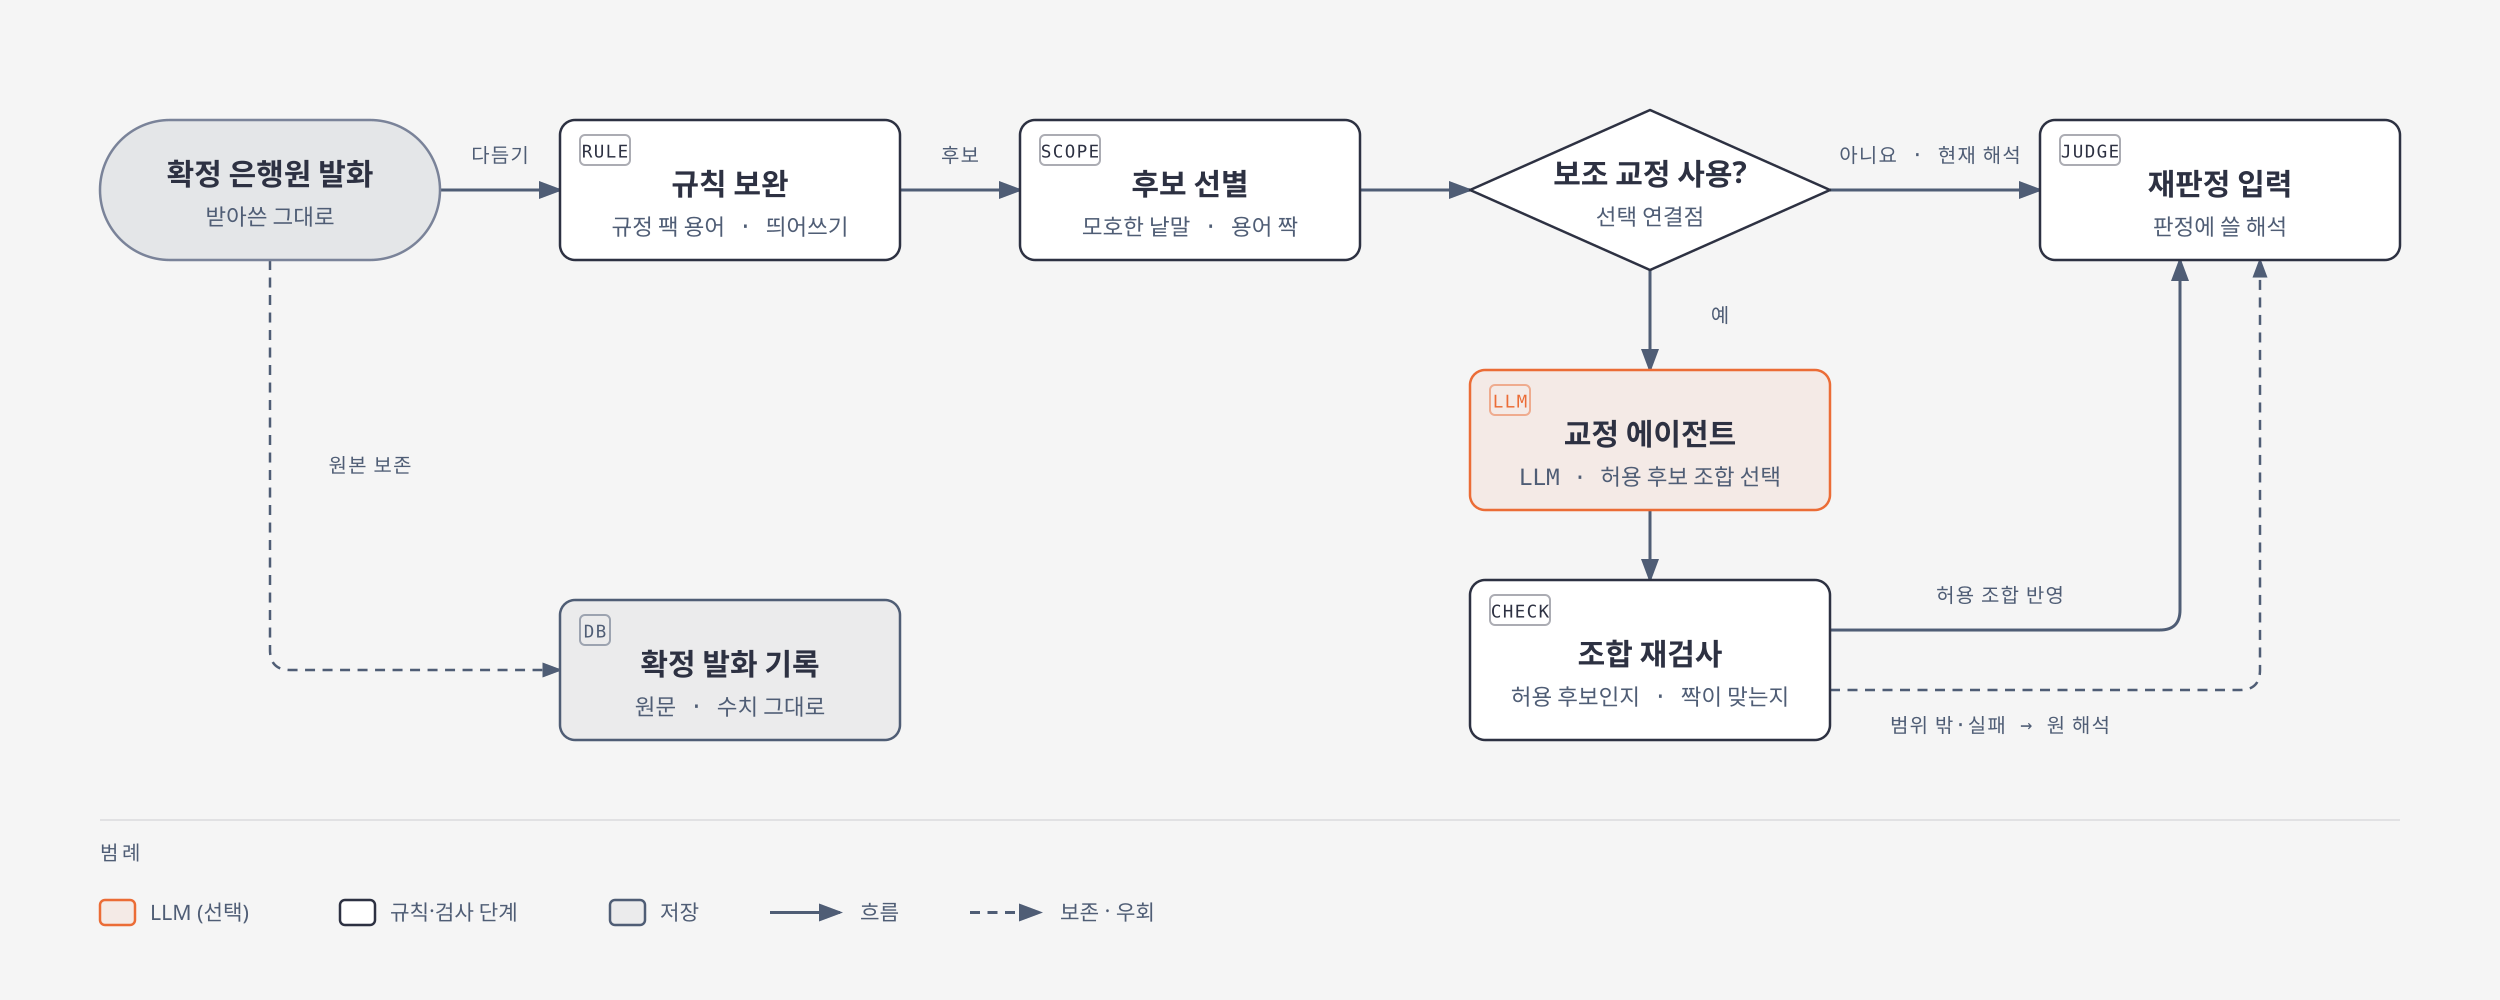
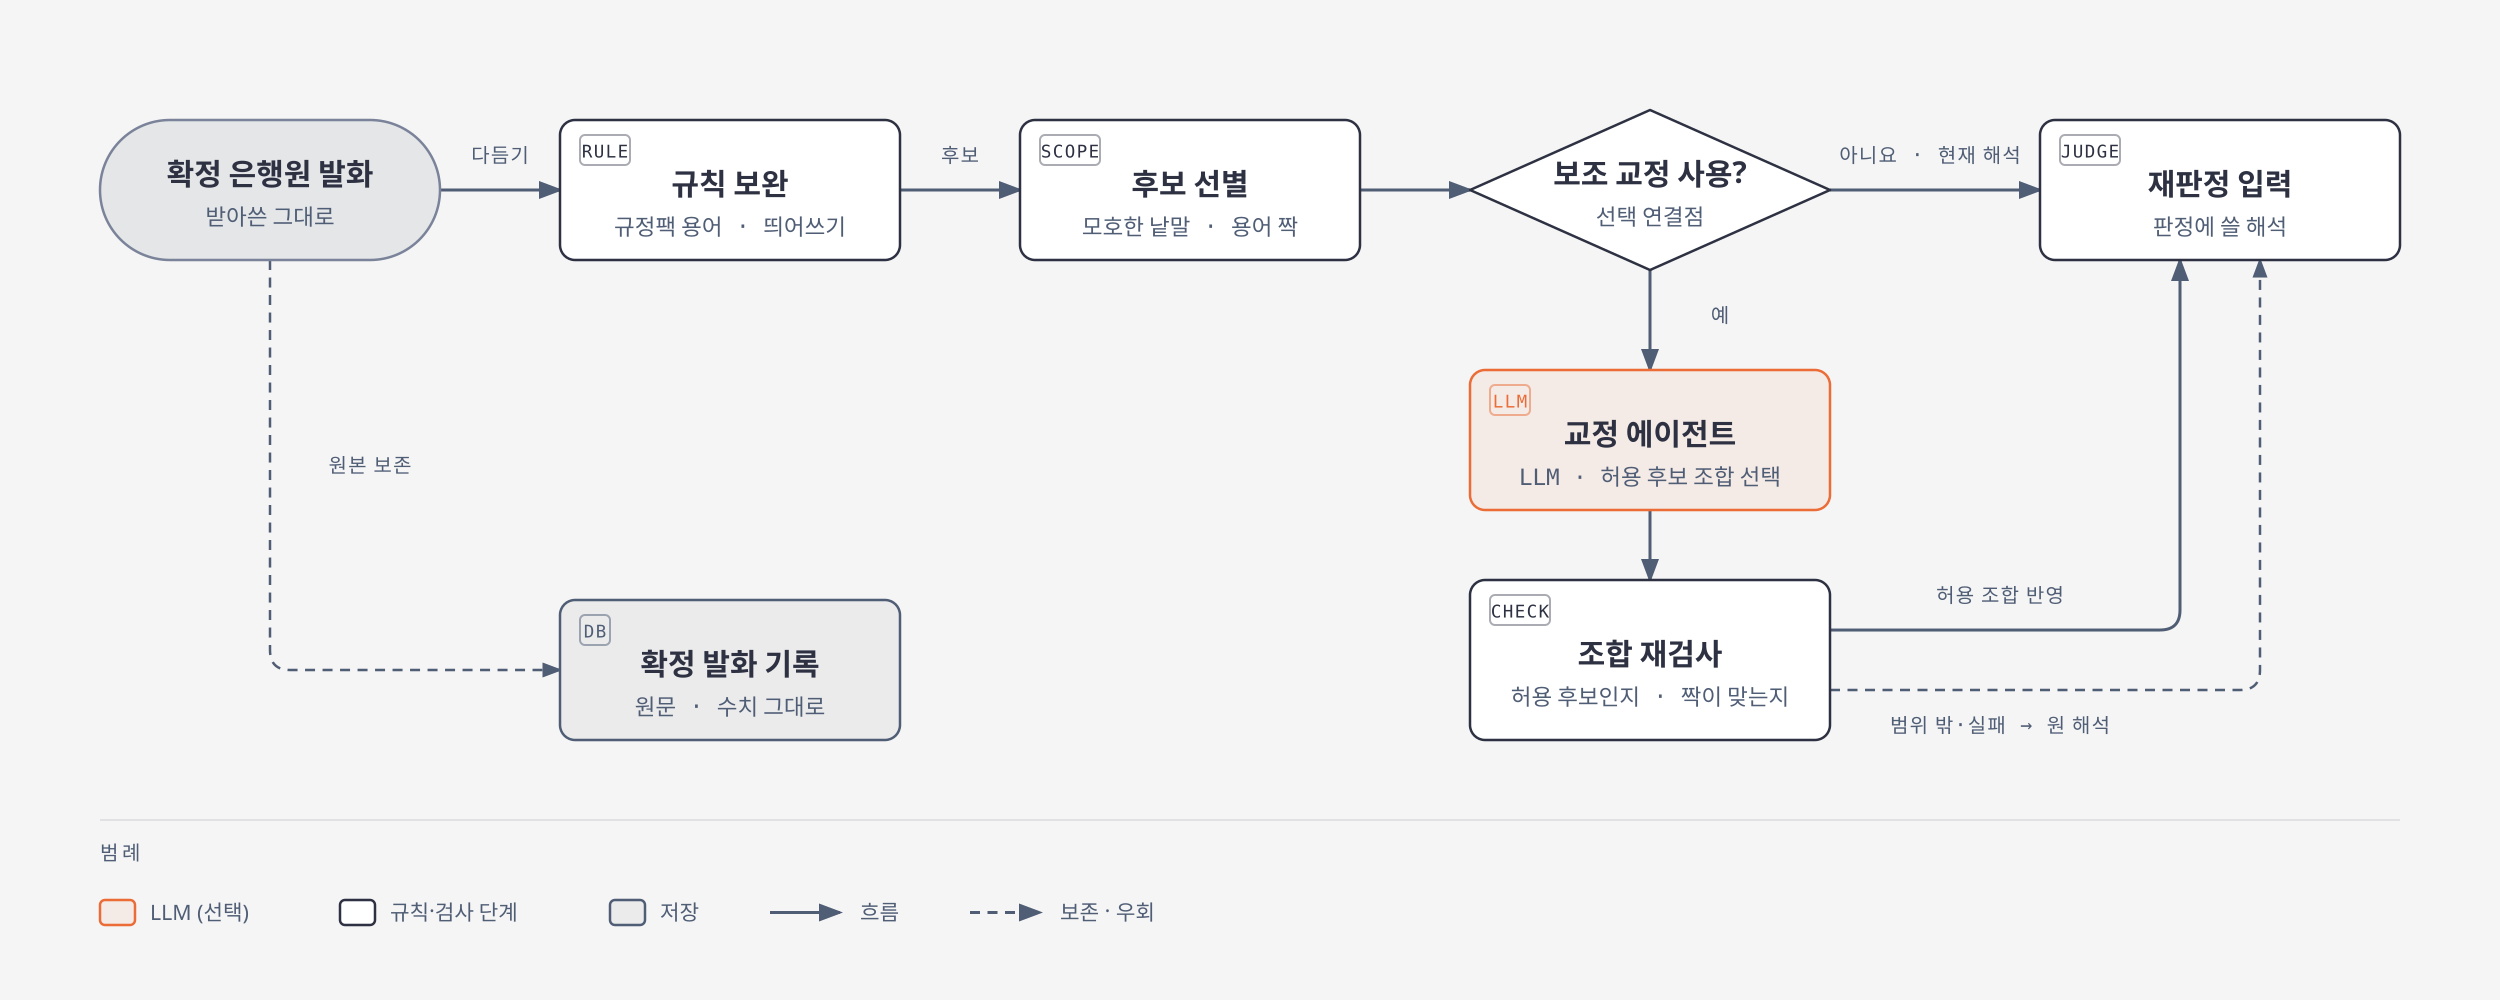
<svg xmlns="http://www.w3.org/2000/svg" viewBox="0 0 1000 400" role="img" aria-labelledby="03-correction-title 03-correction-desc">
  <defs>
    <marker id="arrow" markerWidth="8" markerHeight="6" refX="7" refY="3" orient="auto">
      <polygon points="0 0, 8 3, 0 6" fill="#4f5d75" />
    </marker>
    <marker id="arrow-accent" markerWidth="8" markerHeight="6" refX="7" refY="3" orient="auto">
      <polygon points="0 0, 8 3, 0 6" fill="#eb6c36" />
    </marker>
    <marker id="arrow-link" markerWidth="8" markerHeight="6" refX="7" refY="3" orient="auto">
      <polygon points="0 0, 8 3, 0 6" fill="#2e5aa8" />
    </marker>
  </defs>
  <rect width="100%" height="100%" fill="#f5f5f5" />
  <g transform="translate(0,-152)">
    <path d="M 176,228 L 224,228" fill="none" stroke="#4f5d75" stroke-width="1.2" marker-end="url(#arrow)" />
    <path d="M 360,228 L 408,228" fill="none" stroke="#4f5d75" stroke-width="1.2" marker-end="url(#arrow)" />
    <path d="M 544,228 L 588,228" fill="none" stroke="#4f5d75" stroke-width="1.2" marker-end="url(#arrow)" />
    <path d="M 732,228 L 816,228" fill="none" stroke="#4f5d75" stroke-width="1.2" marker-end="url(#arrow)" />
    <path d="M 660,260 L 660,300" fill="none" stroke="#4f5d75" stroke-width="1.2" marker-end="url(#arrow)" />
    <path d="M 660,356 L 660,384" fill="none" stroke="#4f5d75" stroke-width="1.2" marker-end="url(#arrow)" />
    <path d="M 732,404 H 864 Q 872,404 872,396 V 256" fill="none" stroke="#4f5d75" stroke-width="1.2" marker-end="url(#arrow)" />
    <path d="M 732,428 H 896 Q 904,428 904,420 V 256" fill="none" stroke="#4f5d75" stroke-width="1" stroke-dasharray="4,3" marker-end="url(#arrow)" />
    <path d="M 108,256 V 412 Q 108,420 116,420 H 224" fill="none" stroke="#4f5d75" stroke-width="1" stroke-dasharray="4,3" marker-end="url(#arrow)" />
    <rect x="184" y="208" width="32" height="12" rx="2" fill="#f5f5f5" />
    <text x="200" y="217" fill="#4f5d75" font-size="8" font-family="'Geist Mono', 'Malgun Gothic', ui-monospace, monospace" text-anchor="middle" letter-spacing="0.06em">다듬기</text>
    <rect x="372" y="208" width="24" height="12" rx="2" fill="#f5f5f5" />
    <text x="384" y="217" fill="#4f5d75" font-size="8" font-family="'Geist Mono', 'Malgun Gothic', ui-monospace, monospace" text-anchor="middle" letter-spacing="0.06em">후보</text>
    <rect x="730" y="208" width="84" height="12" rx="2" fill="#f5f5f5" />
    <text x="772" y="217" fill="#4f5d75" font-size="8" font-family="'Geist Mono', 'Malgun Gothic', ui-monospace, monospace" text-anchor="middle" letter-spacing="0.06em">아니요 · 현재 해석</text>
    <rect x="680" y="272" width="16" height="12" rx="2" fill="#f5f5f5" />
    <text x="688" y="281" fill="#4f5d75" font-size="8" font-family="'Geist Mono', 'Malgun Gothic', ui-monospace, monospace" text-anchor="middle" letter-spacing="0.06em">예</text>
    <rect x="768" y="384" width="64" height="12" rx="2" fill="#f5f5f5" />
    <text x="800" y="393" fill="#4f5d75" font-size="8" font-family="'Geist Mono', 'Malgun Gothic', ui-monospace, monospace" text-anchor="middle" letter-spacing="0.06em">허용 조합 반영</text>
    <rect x="750" y="436" width="100" height="12" rx="2" fill="#f5f5f5" />
    <text x="800" y="445" fill="#4f5d75" font-size="8" font-family="'Geist Mono', 'Malgun Gothic', ui-monospace, monospace" text-anchor="middle" letter-spacing="0.06em">범위 밖·실패 → 원 해석</text>
    <rect x="126" y="332" width="44" height="12" rx="2" fill="#f5f5f5" />
    <text x="148" y="341" fill="#4f5d75" font-size="8" font-family="'Geist Mono', 'Malgun Gothic', ui-monospace, monospace" text-anchor="middle" letter-spacing="0.06em">원본 보존</text>
    <rect x="40" y="200" width="136" height="56" rx="28" fill="#f5f5f5" />
    <rect x="40" y="200" width="136" height="56" rx="28" fill="rgba(79,93,117,0.10)" stroke="#7a8399" stroke-width="1" />
    <text x="108" y="226" fill="#2d3142" font-size="12" font-weight="600" font-family="'Geist', 'Malgun Gothic', system-ui, sans-serif" text-anchor="middle">확정 은행원 발화</text>
    <text x="108" y="242" fill="#4f5d75" font-size="9" font-family="'Geist Mono', 'Malgun Gothic', ui-monospace, monospace" text-anchor="middle">받아쓴 그대로</text>
    <rect x="224" y="200" width="136" height="56" rx="6" fill="#f5f5f5" />
    <rect x="224" y="200" width="136" height="56" rx="6" fill="#ffffff" stroke="#2d3142" stroke-width="1" />
    <rect x="232" y="206" width="20" height="12" rx="2" fill="transparent" stroke="rgba(45,49,66,0.40)" stroke-width="0.8" />
    <text x="242" y="215" fill="#2d3142" font-size="7" font-family="'Geist Mono', 'Malgun Gothic', ui-monospace, monospace" text-anchor="middle" letter-spacing="0.08em">RULE</text>
    <text x="292" y="230" fill="#2d3142" font-size="12" font-weight="600" font-family="'Geist', 'Malgun Gothic', system-ui, sans-serif" text-anchor="middle">규칙 보완</text>
-     <text x="292" y="246" fill="#4f5d75" font-size="9" font-family="'Geist Mono', 'Malgun Gothic', ui-monospace, monospace" text-anchor="middle">규정 팩 용어 · 띄어쓰기</text>
+     <text x="292" y="246" fill="#4f5d75" font-size="9" font-family="'Geist Mono', 'Malgun Gothic', ui-monospace, monospace" text-anchor="middle">규정팩 용어 · 띄어쓰기</text>
    <rect x="408" y="200" width="136" height="56" rx="6" fill="#f5f5f5" />
    <rect x="408" y="200" width="136" height="56" rx="6" fill="#ffffff" stroke="#2d3142" stroke-width="1" />
    <rect x="416" y="206" width="24" height="12" rx="2" fill="transparent" stroke="rgba(45,49,66,0.40)" stroke-width="0.8" />
    <text x="428" y="215" fill="#2d3142" font-size="7" font-family="'Geist Mono', 'Malgun Gothic', ui-monospace, monospace" text-anchor="middle" letter-spacing="0.08em">SCOPE</text>
    <text x="476" y="230" fill="#2d3142" font-size="12" font-weight="600" font-family="'Geist', 'Malgun Gothic', system-ui, sans-serif" text-anchor="middle">후보 선별</text>
    <text x="476" y="246" fill="#4f5d75" font-size="9" font-family="'Geist Mono', 'Malgun Gothic', ui-monospace, monospace" text-anchor="middle">모호한 낱말 · 용어 짝</text>
    <polygon points="660,196 732,228 660,260 588,228" fill="#f5f5f5" />
    <polygon points="660,196 732,228 660,260 588,228" fill="#ffffff" stroke="#2d3142" stroke-width="1" stroke-linejoin="round" />
    <text x="660" y="226" fill="#2d3142" font-size="12" font-weight="600" font-family="'Geist', 'Malgun Gothic', system-ui, sans-serif" text-anchor="middle">보조 교정 사용?</text>
    <text x="660" y="242" fill="#4f5d75" font-size="9" font-family="'Geist Mono', 'Malgun Gothic', ui-monospace, monospace" text-anchor="middle">선택 연결점</text>
    <rect x="588" y="300" width="144" height="56" rx="6" fill="#f5f5f5" />
    <rect x="588" y="300" width="144" height="56" rx="6" fill="rgba(235,108,54,0.08)" stroke="#eb6c36" stroke-width="1" />
    <rect x="596" y="306" width="16" height="12" rx="2" fill="transparent" stroke="rgba(235,108,54,0.50)" stroke-width="0.8" />
    <text x="604" y="315" fill="#eb6c36" font-size="7" font-family="'Geist Mono', 'Malgun Gothic', ui-monospace, monospace" text-anchor="middle" letter-spacing="0.08em">LLM</text>
    <text x="660" y="330" fill="#2d3142" font-size="12" font-weight="600" font-family="'Geist', 'Malgun Gothic', system-ui, sans-serif" text-anchor="middle">교정 에이전트</text>
    <text x="660" y="346" fill="#4f5d75" font-size="9" font-family="'Geist Mono', 'Malgun Gothic', ui-monospace, monospace" text-anchor="middle">LLM · 허용 후보 조합 선택</text>
    <rect x="588" y="384" width="144" height="64" rx="6" fill="#f5f5f5" />
    <rect x="588" y="384" width="144" height="64" rx="6" fill="#ffffff" stroke="#2d3142" stroke-width="1" />
    <rect x="596" y="390" width="24" height="12" rx="2" fill="transparent" stroke="rgba(45,49,66,0.40)" stroke-width="0.8" />
    <text x="608" y="399" fill="#2d3142" font-size="7" font-family="'Geist Mono', 'Malgun Gothic', ui-monospace, monospace" text-anchor="middle" letter-spacing="0.08em">CHECK</text>
    <text x="660" y="418" fill="#2d3142" font-size="12" font-weight="600" font-family="'Geist', 'Malgun Gothic', system-ui, sans-serif" text-anchor="middle">조합 재검사</text>
    <text x="660" y="434" fill="#4f5d75" font-size="9" font-family="'Geist Mono', 'Malgun Gothic', ui-monospace, monospace" text-anchor="middle">허용 후보인지 · 짝이 맞는지</text>
    <rect x="816" y="200" width="144" height="56" rx="6" fill="#f5f5f5" />
    <rect x="816" y="200" width="144" height="56" rx="6" fill="#ffffff" stroke="#2d3142" stroke-width="1" />
    <rect x="824" y="206" width="24" height="12" rx="2" fill="transparent" stroke="rgba(45,49,66,0.40)" stroke-width="0.8" />
    <text x="836" y="215" fill="#2d3142" font-size="7" font-family="'Geist Mono', 'Malgun Gothic', ui-monospace, monospace" text-anchor="middle" letter-spacing="0.08em">JUDGE</text>
    <text x="888" y="230" fill="#2d3142" font-size="12" font-weight="600" font-family="'Geist', 'Malgun Gothic', system-ui, sans-serif" text-anchor="middle">재판정 입력</text>
    <text x="888" y="246" fill="#4f5d75" font-size="9" font-family="'Geist Mono', 'Malgun Gothic', ui-monospace, monospace" text-anchor="middle">판정에 쓸 해석</text>
    <rect x="224" y="392" width="136" height="56" rx="6" fill="#f5f5f5" />
    <rect x="224" y="392" width="136" height="56" rx="6" fill="rgba(45,49,66,0.05)" stroke="#4f5d75" stroke-width="1" />
    <rect x="232" y="398" width="12" height="12" rx="2" fill="transparent" stroke="rgba(79,93,117,0.50)" stroke-width="0.8" />
    <text x="238" y="407" fill="#4f5d75" font-size="7" font-family="'Geist Mono', 'Malgun Gothic', ui-monospace, monospace" text-anchor="middle" letter-spacing="0.08em">DB</text>
    <text x="292" y="422" fill="#2d3142" font-size="12" font-weight="600" font-family="'Geist', 'Malgun Gothic', system-ui, sans-serif" text-anchor="middle">확정 발화 기록</text>
    <text x="292" y="438" fill="#4f5d75" font-size="9" font-family="'Geist Mono', 'Malgun Gothic', ui-monospace, monospace" text-anchor="middle">원문 · 수치 그대로</text>
  </g>
  <line x1="40" y1="328" x2="960" y2="328" stroke="rgba(45,49,66,0.10)" stroke-width="0.8" />
  <text x="40" y="344" fill="#4f5d75" font-size="8" font-family="'Geist Mono', 'Malgun Gothic', ui-monospace, monospace" letter-spacing="0.18em">범례</text>
  <rect x="40" y="360" width="14" height="10" rx="2" fill="rgba(235,108,54,0.08)" stroke="#eb6c36" stroke-width="1" />
  <text x="60" y="368" fill="#4f5d75" font-size="8.5" font-family="'Geist', 'Malgun Gothic', system-ui, sans-serif">LLM (선택)</text>
  <rect x="136" y="360" width="14" height="10" rx="2" fill="#ffffff" stroke="#2d3142" stroke-width="1" />
  <text x="156" y="368" fill="#4f5d75" font-size="8.5" font-family="'Geist', 'Malgun Gothic', system-ui, sans-serif">규칙·검사 단계</text>
  <rect x="244" y="360" width="14" height="10" rx="2" fill="rgba(45,49,66,0.05)" stroke="#4f5d75" stroke-width="1" />
  <text x="264" y="368" fill="#4f5d75" font-size="8.5" font-family="'Geist', 'Malgun Gothic', system-ui, sans-serif">저장</text>
  <line x1="308" y1="365" x2="336" y2="365" stroke="#4f5d75" stroke-width="1.2" marker-end="url(#arrow)" />
  <text x="344" y="368" fill="#4f5d75" font-size="8.5" font-family="'Geist', 'Malgun Gothic', system-ui, sans-serif">흐름</text>
  <line x1="388" y1="365" x2="416" y2="365" stroke="#4f5d75" stroke-width="1.2" stroke-dasharray="4,3" marker-end="url(#arrow)" />
  <text x="424" y="368" fill="#4f5d75" font-size="8.5" font-family="'Geist', 'Malgun Gothic', system-ui, sans-serif">보존 · 우회</text>
</svg>
